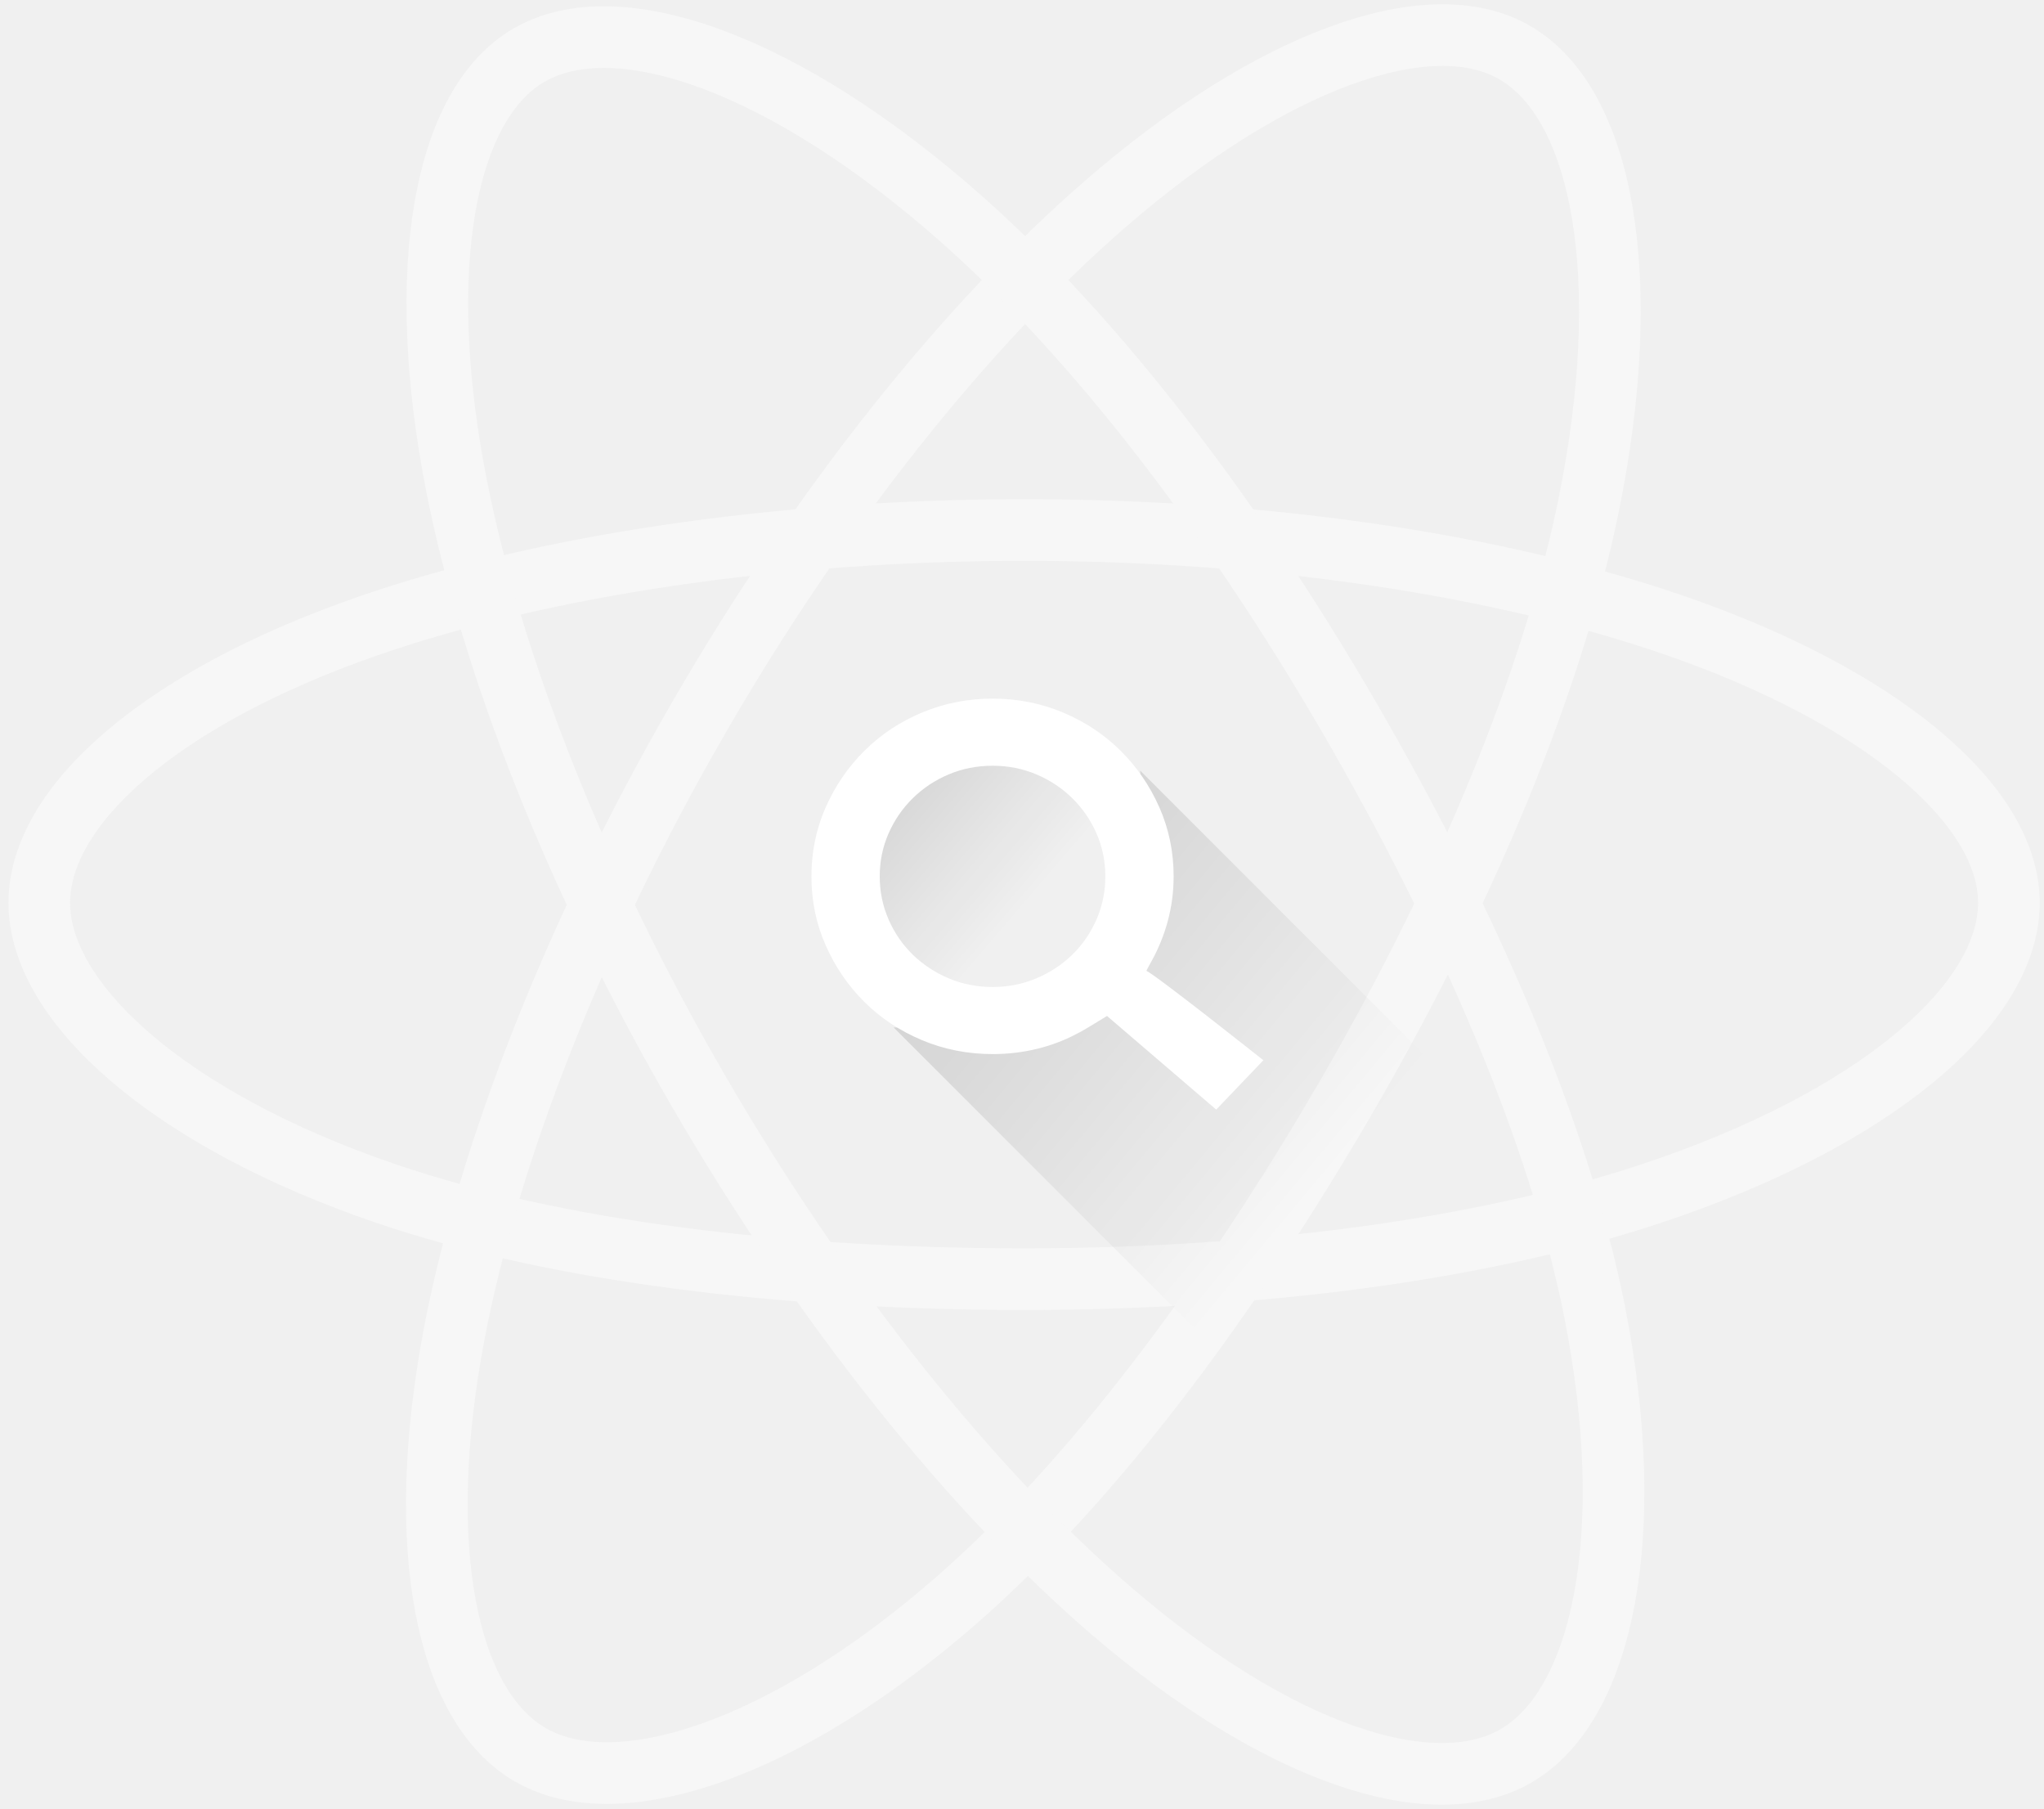
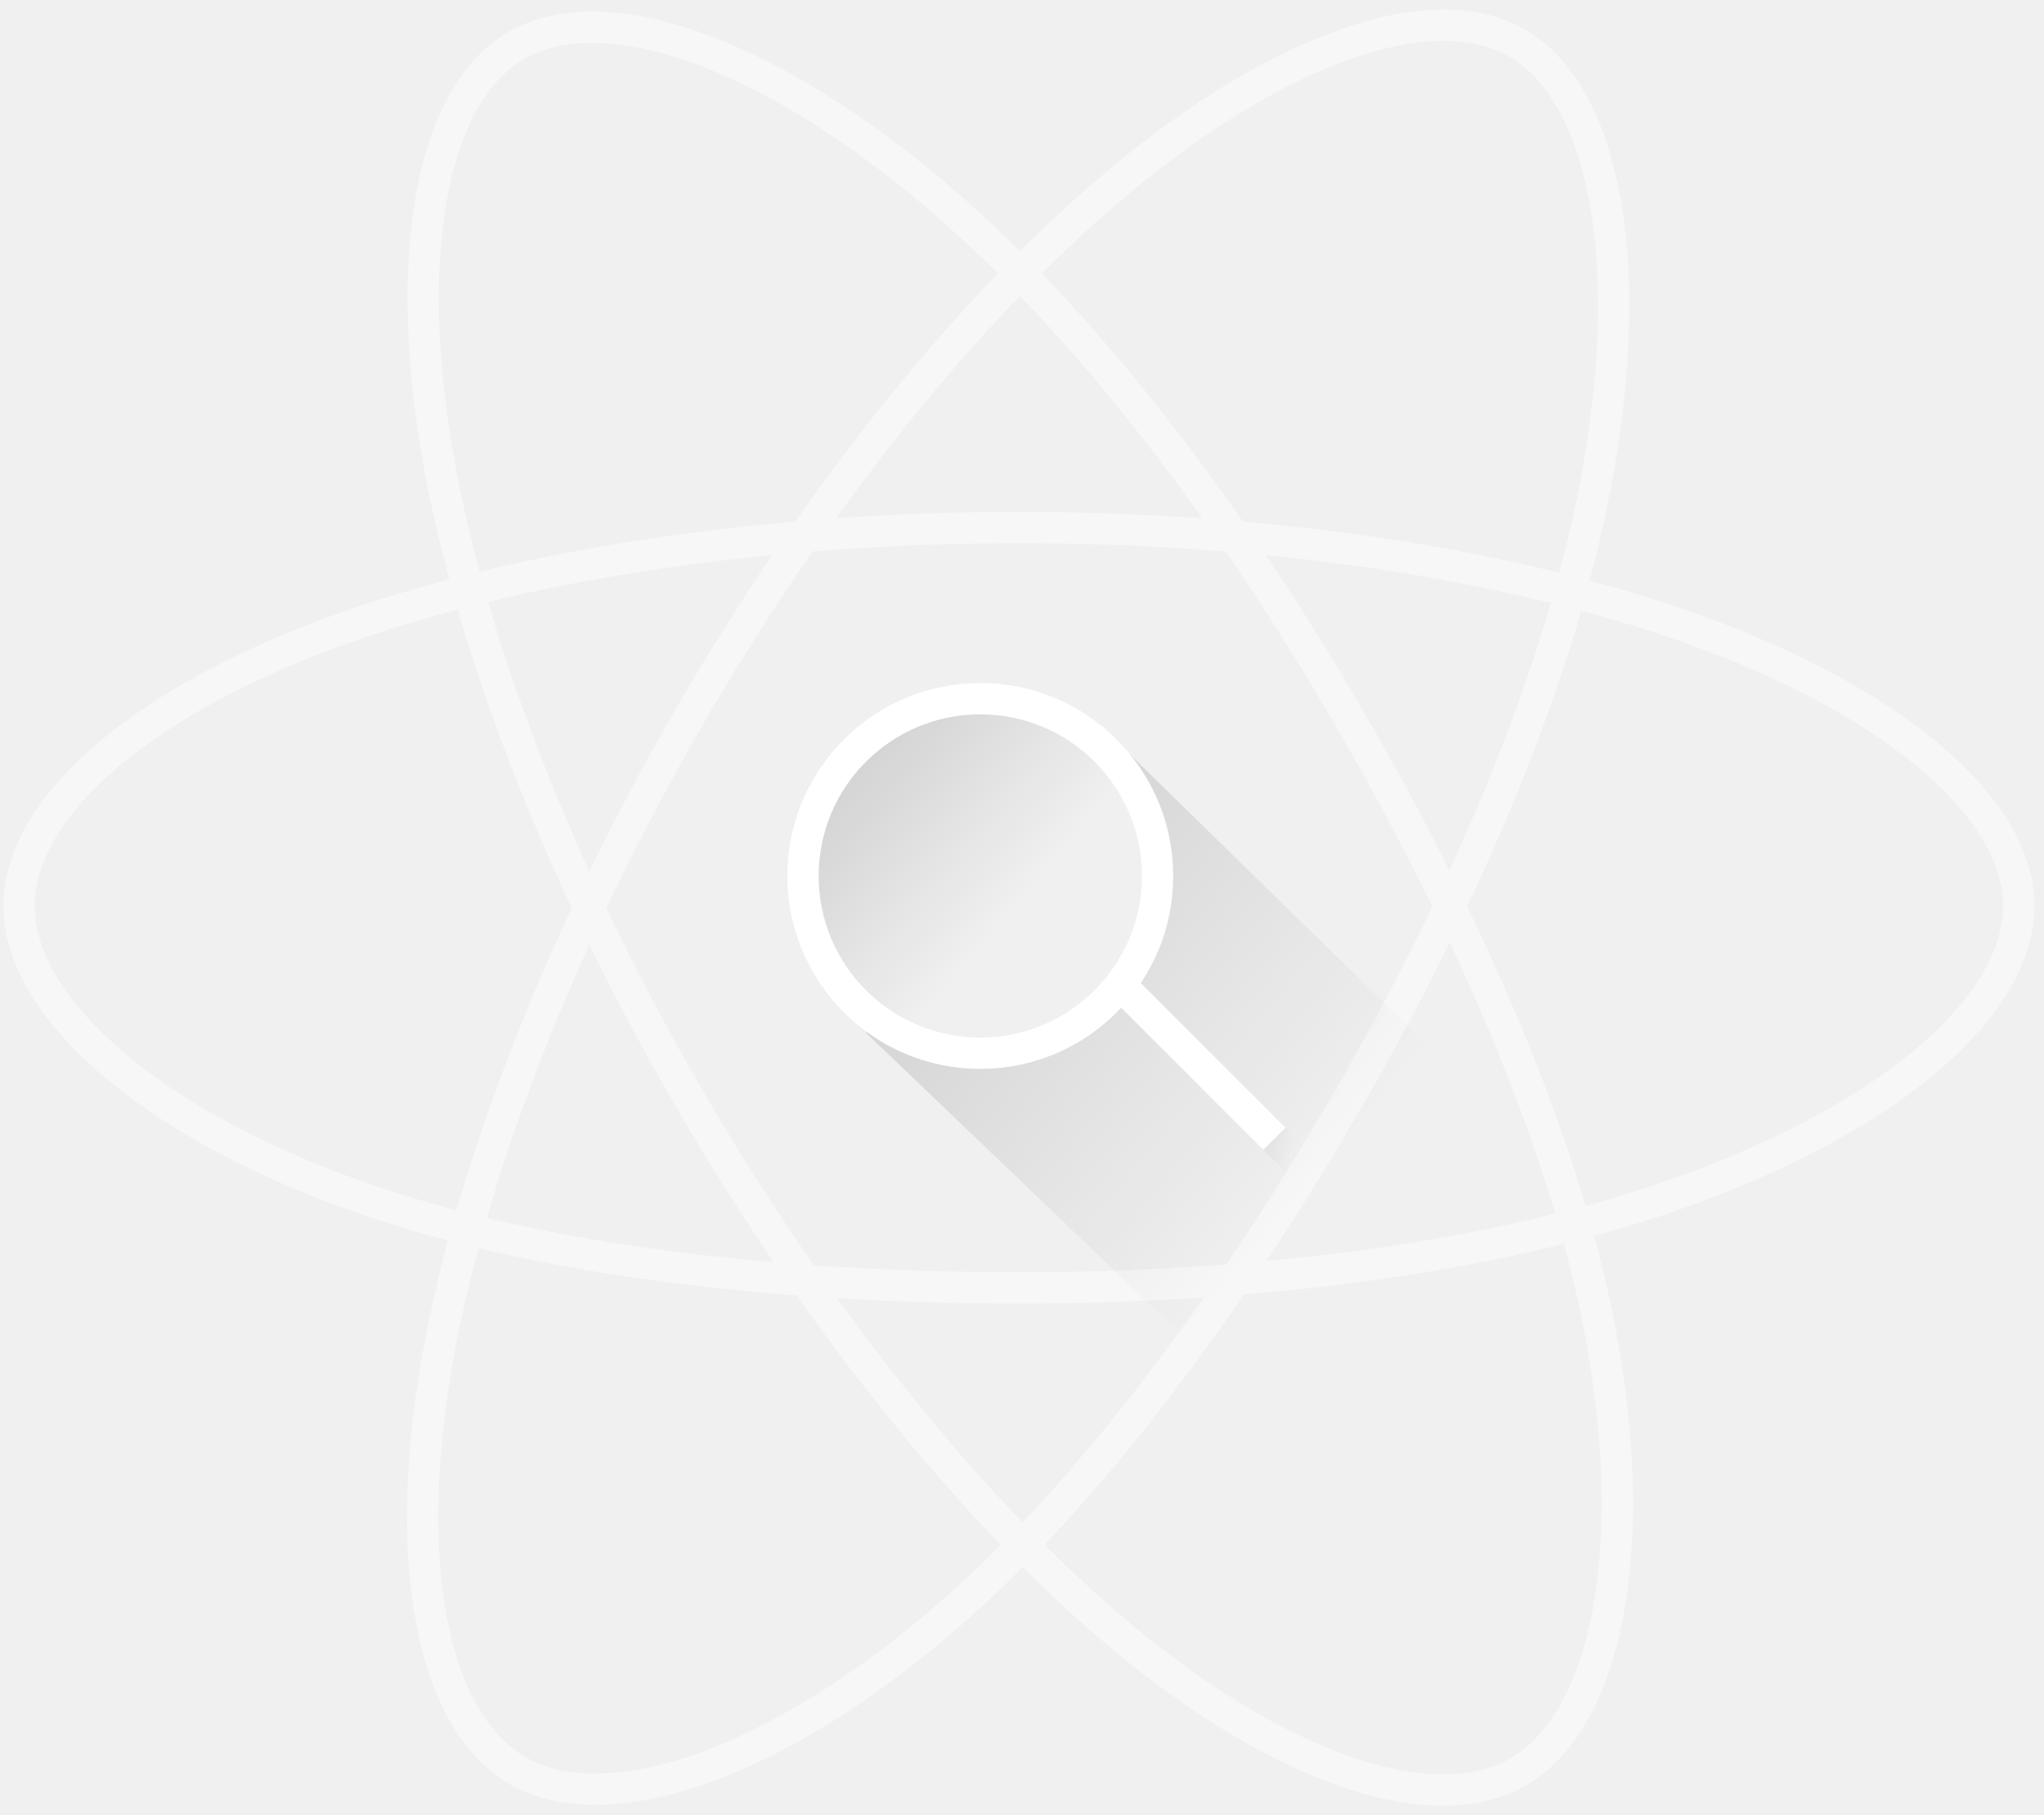
- <svg xmlns="http://www.w3.org/2000/svg" width="199px" height="176px" viewBox="0 0 199 176" version="1.1">
+ <svg xmlns="http://www.w3.org/2000/svg" width="196px" height="174px" viewBox="0 0 196 174" version="1.1">
  <defs>
-     <linearGradient x1="7.727%" y1="22.475%" x2="55.978%" y2="63.224%" id="linearGradient-1">
+     <linearGradient x1="-38.64%" y1="72.338%" x2="44.992%" y2="50%" id="linearGradient-1">
+       <stop stop-color="#000000" stop-opacity="0.1" offset="0%" />
+       <stop stop-color="#000000" stop-opacity="0" offset="100%" />
+     </linearGradient>
+     <linearGradient x1="7.727%" y1="22.475%" x2="55.978%" y2="63.224%" id="linearGradient-2">
      <stop stop-color="#000000" offset="0%" />
      <stop stop-color="#000000" stop-opacity="0" offset="100%" />
    </linearGradient>
-     <linearGradient x1="10.348%" y1="24.688%" x2="55.978%" y2="63.224%" id="linearGradient-2">
+     <linearGradient x1="10.348%" y1="24.688%" x2="55.978%" y2="63.224%" id="linearGradient-3">
      <stop stop-color="#000000" offset="0%" />
      <stop stop-color="#000000" stop-opacity="0" offset="100%" />
    </linearGradient>
  </defs>
  <g id="Welcome" stroke="none" stroke-width="1" fill="none" fill-rule="evenodd">
-     <g id="v3" transform="translate(-608, -137)">
+     <g id="v3" transform="translate(-610, -138)">
      <g id="Header">
        <g id="icon_react-logo" transform="translate(611, 140)">
-           <path d="M96.704,48.588 C120.72,48.588 143.031,52.026 159.853,57.803 C180.122,64.763 192.583,75.314 192.583,84.868 C192.583,94.824 179.376,106.032 157.611,113.225 C141.155,118.664 119.502,121.503 96.704,121.503 C73.33,121.503 51.196,118.838 34.558,113.165 C13.505,105.987 0.824,94.633 0.824,84.868 C0.824,75.392 12.722,64.923 32.706,57.973 C49.591,52.101 72.452,48.588 96.704,48.588 L96.704,48.588 Z" id="Shape" stroke="#F7F7F7" stroke-width="6" fill-opacity="0" fill="#000000" />
-           <path d="M104.593,16.867 C120.763,2.829 136.151,-2.668 144.448,2.104 C153.094,7.078 156.229,24.09 151.603,46.492 C148.105,63.428 139.753,83.558 128.364,103.258 C116.687,123.457 103.315,141.252 90.077,152.795 C73.326,167.402 57.131,172.687 48.65,167.809 C40.421,163.075 37.274,147.563 41.221,126.823 C44.557,109.299 52.928,87.789 65.043,66.833 C77.041,46.079 91.173,28.517 104.593,16.867 Z" id="Shape" stroke="#F7F7F7" stroke-width="6" fill-opacity="0" fill="#000000" />
-           <path d="M41.429,44.178 C37.313,23.193 40.223,7.148 48.512,2.362 C57.149,-2.626 73.491,3.16 90.636,18.346 C103.599,29.827 116.911,47.098 128.333,66.78 C140.044,86.959 148.821,107.402 152.236,124.607 C156.556,146.379 153.059,163.015 144.586,167.908 C136.365,172.655 121.321,167.629 105.279,153.859 C91.725,142.224 77.224,124.247 65.074,103.311 C53.041,82.578 44.846,61.594 41.429,44.178 Z" id="Shape" stroke="#F7F7F7" stroke-width="6" fill-opacity="0" fill="#000000" />
-           <g id="Icon/Seek-icons/Search" transform="translate(76, 65)">
-             <path d="M8,32 L53,77 L77,52 L32,7 L33,19 C33,20.66 28.66,29 27,29 L16,32 C15.77,32 8.22,32.051 8,32 Z" id="Shape" opacity="0.12" fill="url(#linearGradient-1)" />
-             <path d="M2,22 L21,33 L33.5,17.5 L20,2 L11,5 C11,6.66 6.66,15 5,15 C5,15 6,20 2,22 Z" id="Shape-Copy" opacity="0.12" fill="url(#linearGradient-2)" />
-             <path d="M32.611,26.499 C33.466,26.839 44,35.196 44,35.196 L39.408,40 L28.776,30.886 C28.639,30.968 28.187,31.243 27.421,31.714 C26.654,32.183 26.176,32.459 25.984,32.541 C24.753,33.212 23.432,33.723 22.024,34.072 C20.613,34.422 19.156,34.596 17.651,34.596 C15.215,34.596 12.923,34.146 10.775,33.246 C8.626,32.345 6.758,31.108 5.172,29.537 C3.583,27.964 2.325,26.129 1.395,24.032 C0.464,21.935 0,19.69 0,17.298 C0,14.906 0.464,12.661 1.395,10.564 C2.325,8.467 3.583,6.634 5.172,5.061 C6.758,3.488 8.626,2.25 10.775,1.351 C12.923,0.45 15.215,0 17.651,0 C20.059,0 22.338,0.45 24.487,1.351 C26.633,2.25 28.501,3.488 30.089,5.061 C31.676,6.634 32.934,8.467 33.866,10.564 C34.796,12.661 35.262,14.906 35.262,17.298 C35.262,18.777 35.077,20.208 34.708,21.592 C34.339,22.975 33.811,24.286 33.127,25.524 C33.105,25.564 32.592,26.492 32.611,26.499 Z M6.649,17.299 C6.649,18.783 6.937,20.181 7.511,21.497 C8.085,22.811 8.87,23.953 9.868,24.922 C10.864,25.892 12.027,26.658 13.357,27.221 C14.686,27.785 16.115,28.067 17.646,28.067 C19.157,28.067 20.577,27.785 21.906,27.221 C23.236,26.658 24.399,25.892 25.395,24.922 C26.392,23.953 27.178,22.811 27.752,21.497 C28.326,20.181 28.613,18.783 28.613,17.299 C28.613,15.817 28.326,14.422 27.752,13.117 C27.178,11.812 26.392,10.67 25.395,9.692 C24.399,8.712 23.236,7.941 21.906,7.377 C20.577,6.814 19.157,6.532 17.646,6.532 C16.115,6.532 14.686,6.814 13.357,7.377 C12.027,7.941 10.864,8.712 9.868,9.692 C8.87,10.67 8.085,11.812 7.511,13.117 C6.937,14.422 6.649,15.817 6.649,17.299 L6.649,17.299 Z" fill="#FFFFFF" />
+           <path d="M96.704,48.588 C120.72,48.588 143.031,52.026 159.853,57.803 C180.122,64.763 192.583,75.314 192.583,84.868 C192.583,94.824 179.376,106.032 157.611,113.225 C141.155,118.664 119.502,121.503 96.704,121.503 C73.33,121.503 51.196,118.838 34.558,113.165 C13.505,105.987 0.824,94.633 0.824,84.868 C0.824,75.392 12.722,64.923 32.706,57.973 C49.591,52.101 72.452,48.588 96.704,48.588 L96.704,48.588 Z" id="Shape" stroke="#F7F7F7" stroke-width="3" fill-opacity="0" fill="#000000" />
+           <path d="M104.593,16.867 C120.763,2.829 136.151,-2.668 144.448,2.104 C153.094,7.078 156.229,24.09 151.603,46.492 C148.105,63.428 139.753,83.558 128.364,103.258 C116.687,123.457 103.315,141.252 90.077,152.795 C73.326,167.402 57.131,172.687 48.65,167.809 C40.421,163.075 37.274,147.563 41.221,126.823 C44.557,109.299 52.928,87.789 65.043,66.833 C77.041,46.079 91.173,28.517 104.593,16.867 Z" id="Shape" stroke="#F7F7F7" stroke-width="3" fill-opacity="0" fill="#000000" />
+           <path d="M41.429,44.178 C37.313,23.193 40.223,7.148 48.512,2.362 C57.149,-2.626 73.491,3.16 90.636,18.346 C103.599,29.827 116.911,47.098 128.333,66.78 C140.044,86.959 148.821,107.402 152.236,124.607 C156.556,146.379 153.059,163.015 144.586,167.908 C136.365,172.655 121.321,167.629 105.279,153.859 C91.725,142.224 77.224,124.247 65.074,103.311 C53.041,82.578 44.846,61.594 41.429,44.178 Z" id="Shape" stroke="#F7F7F7" stroke-width="3" fill-opacity="0" fill="#000000" />
+           <g id="magnifying-lens" transform="translate(76, 65)">
+             <g id="icon">
+               <g id="shadows">
+                 <rect id="Rectangle-5" fill="url(#linearGradient-1)" transform="translate(47.03033, 44.03033) rotate(-315) translate(-47.03033, -44.03033) " x="42.831" y="42.53" width="8.399" height="3" />
+                 <path d="M6,32 L53,77 L77,50 L31,5 L33,19 C33,20.66 29.66,30 28,30 C28,30 24.829,32.543 23,33 C20.829,33.543 16,33 16,33 C15.77,33 6.22,32.051 6,32 Z" id="Shape" opacity="0.12" fill="url(#linearGradient-2)" />
+                 <path d="M0,23 L12,34 L34,10 L22,0 L7,2 L1,12 L0,23 Z" id="Shape-Copy" opacity="0.12" fill="url(#linearGradient-3)" />
+               </g>
+               <rect id="Rectangle-4" fill="#FFFFFF" transform="translate(38.13173, 35.13173) rotate(-315) translate(-38.13173, -35.13173) " x="28.132" y="33.632" width="20" height="3" />
+               <circle id="Oval-1" stroke="#FFFFFF" stroke-width="3" cx="17" cy="17" r="17" />
+             </g>
          </g>
        </g>
      </g>
    </g>
  </g>
</svg>
